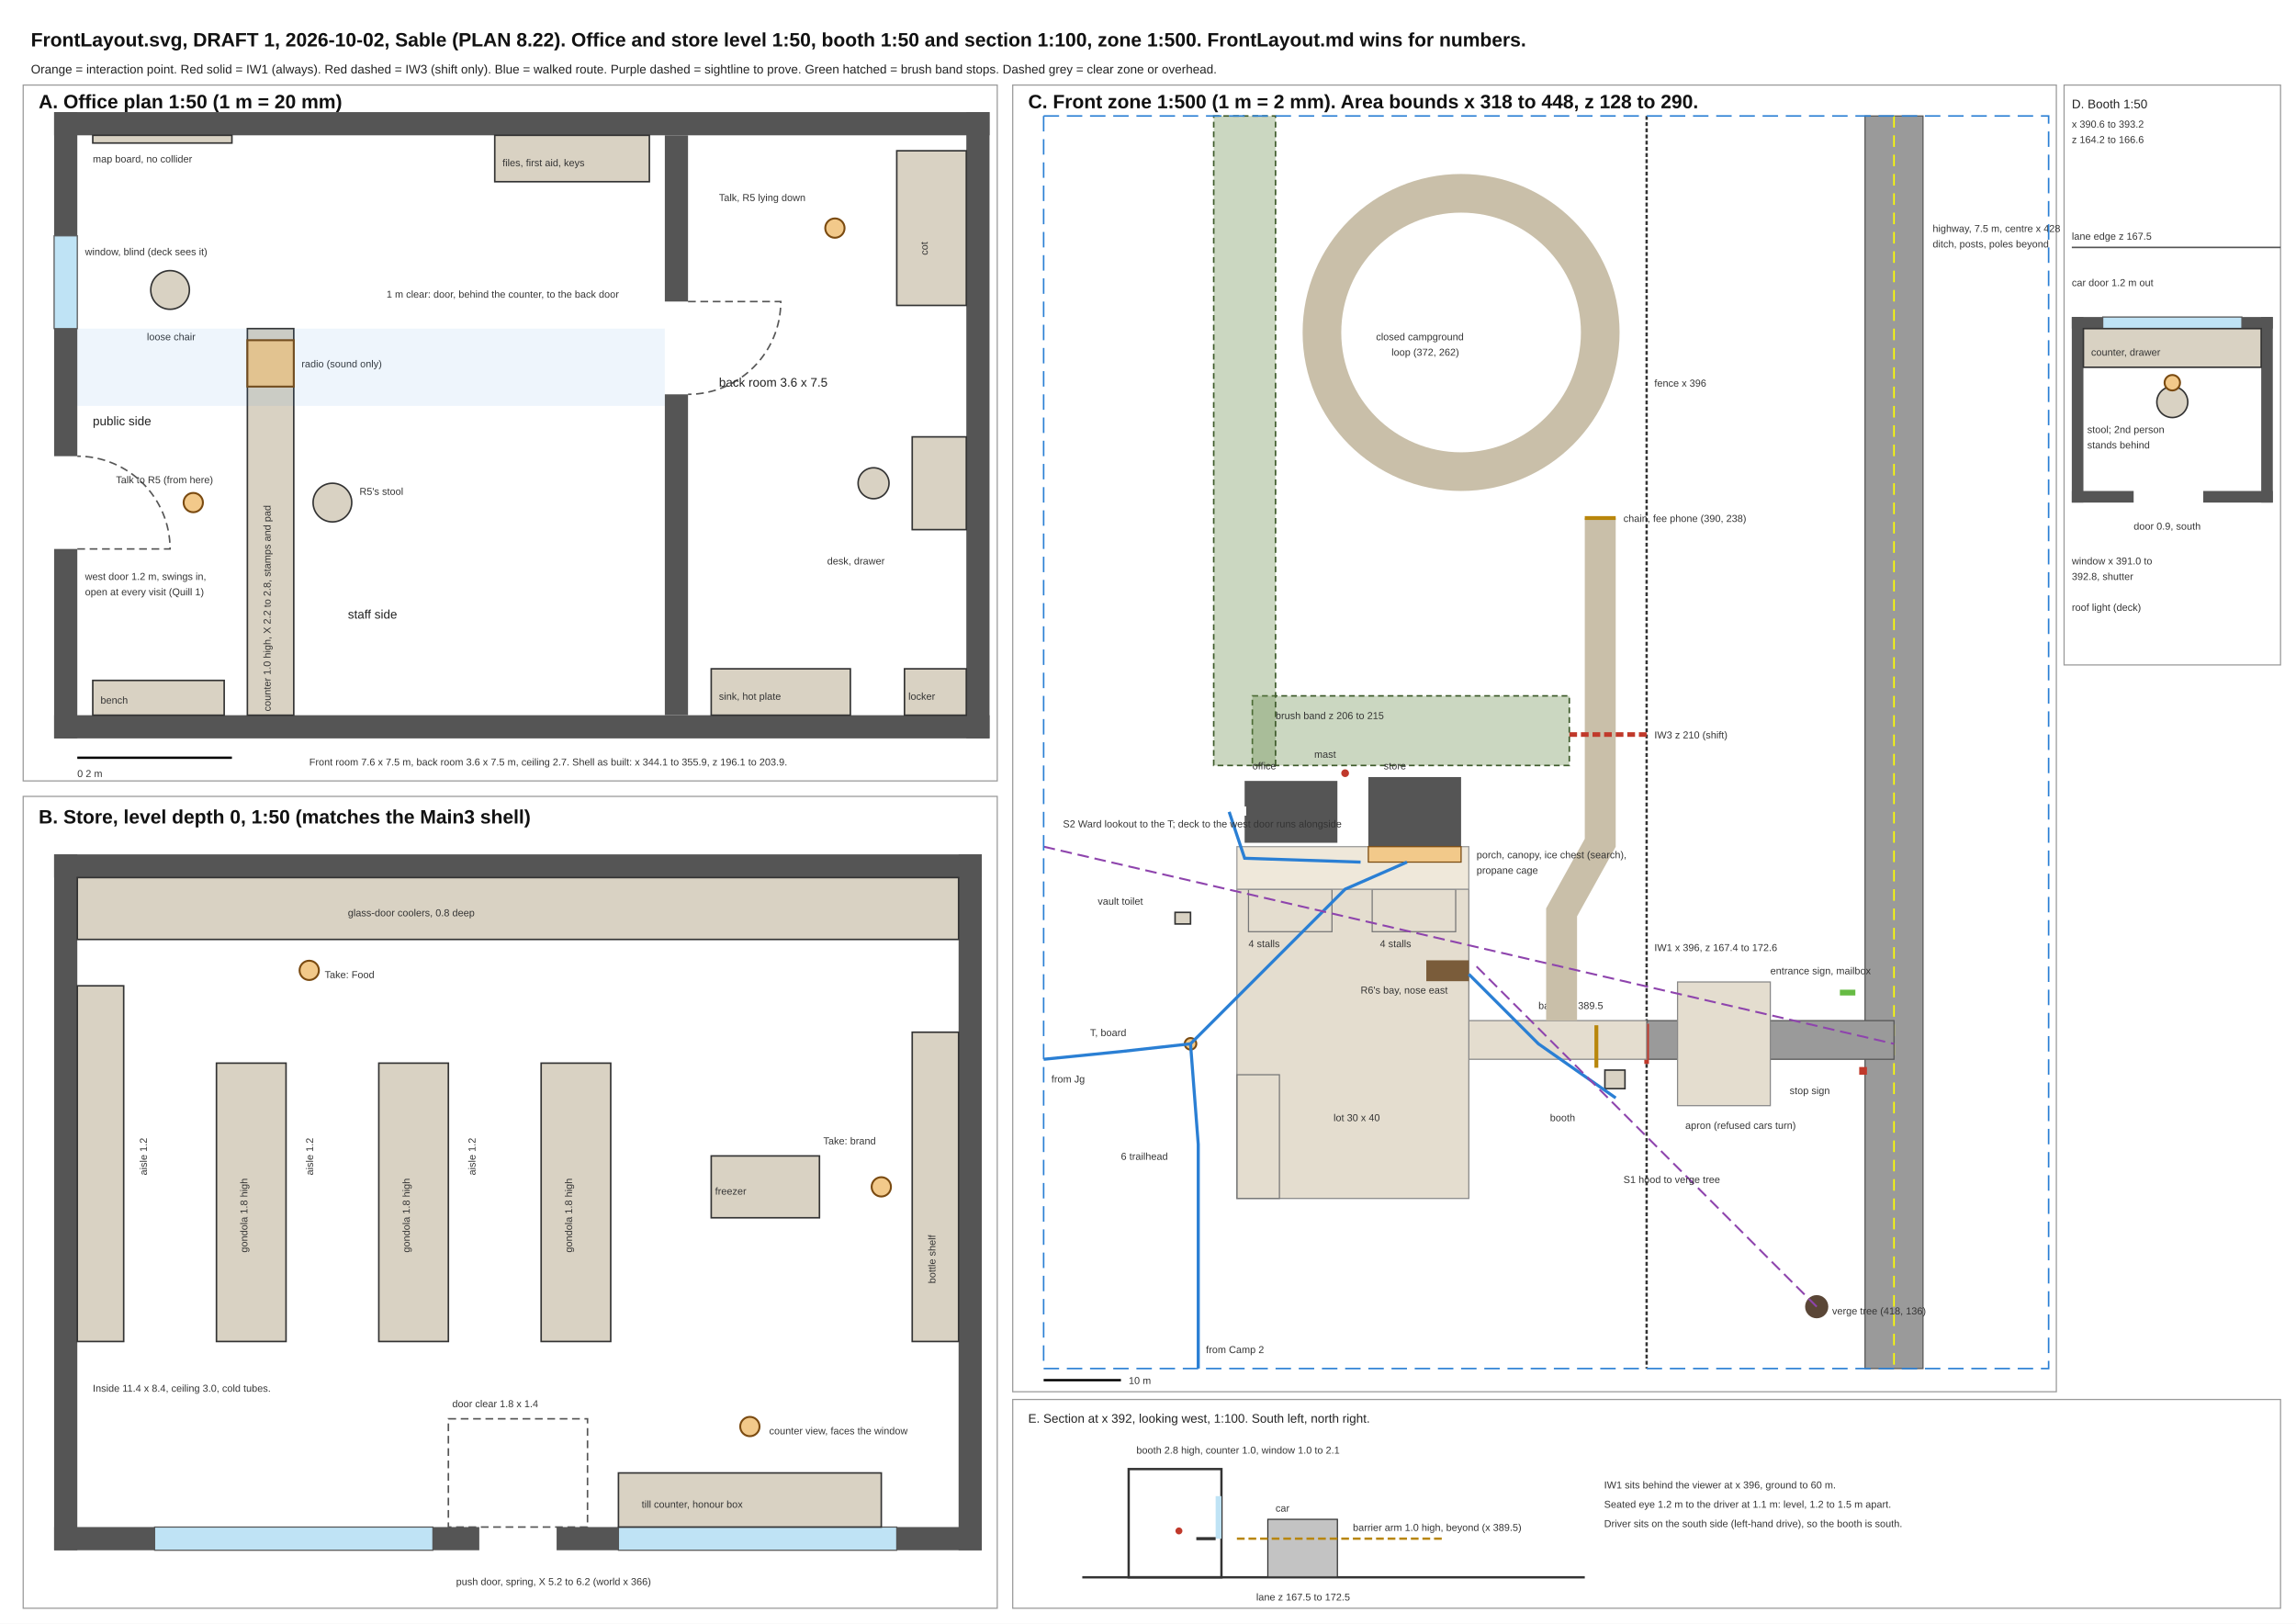
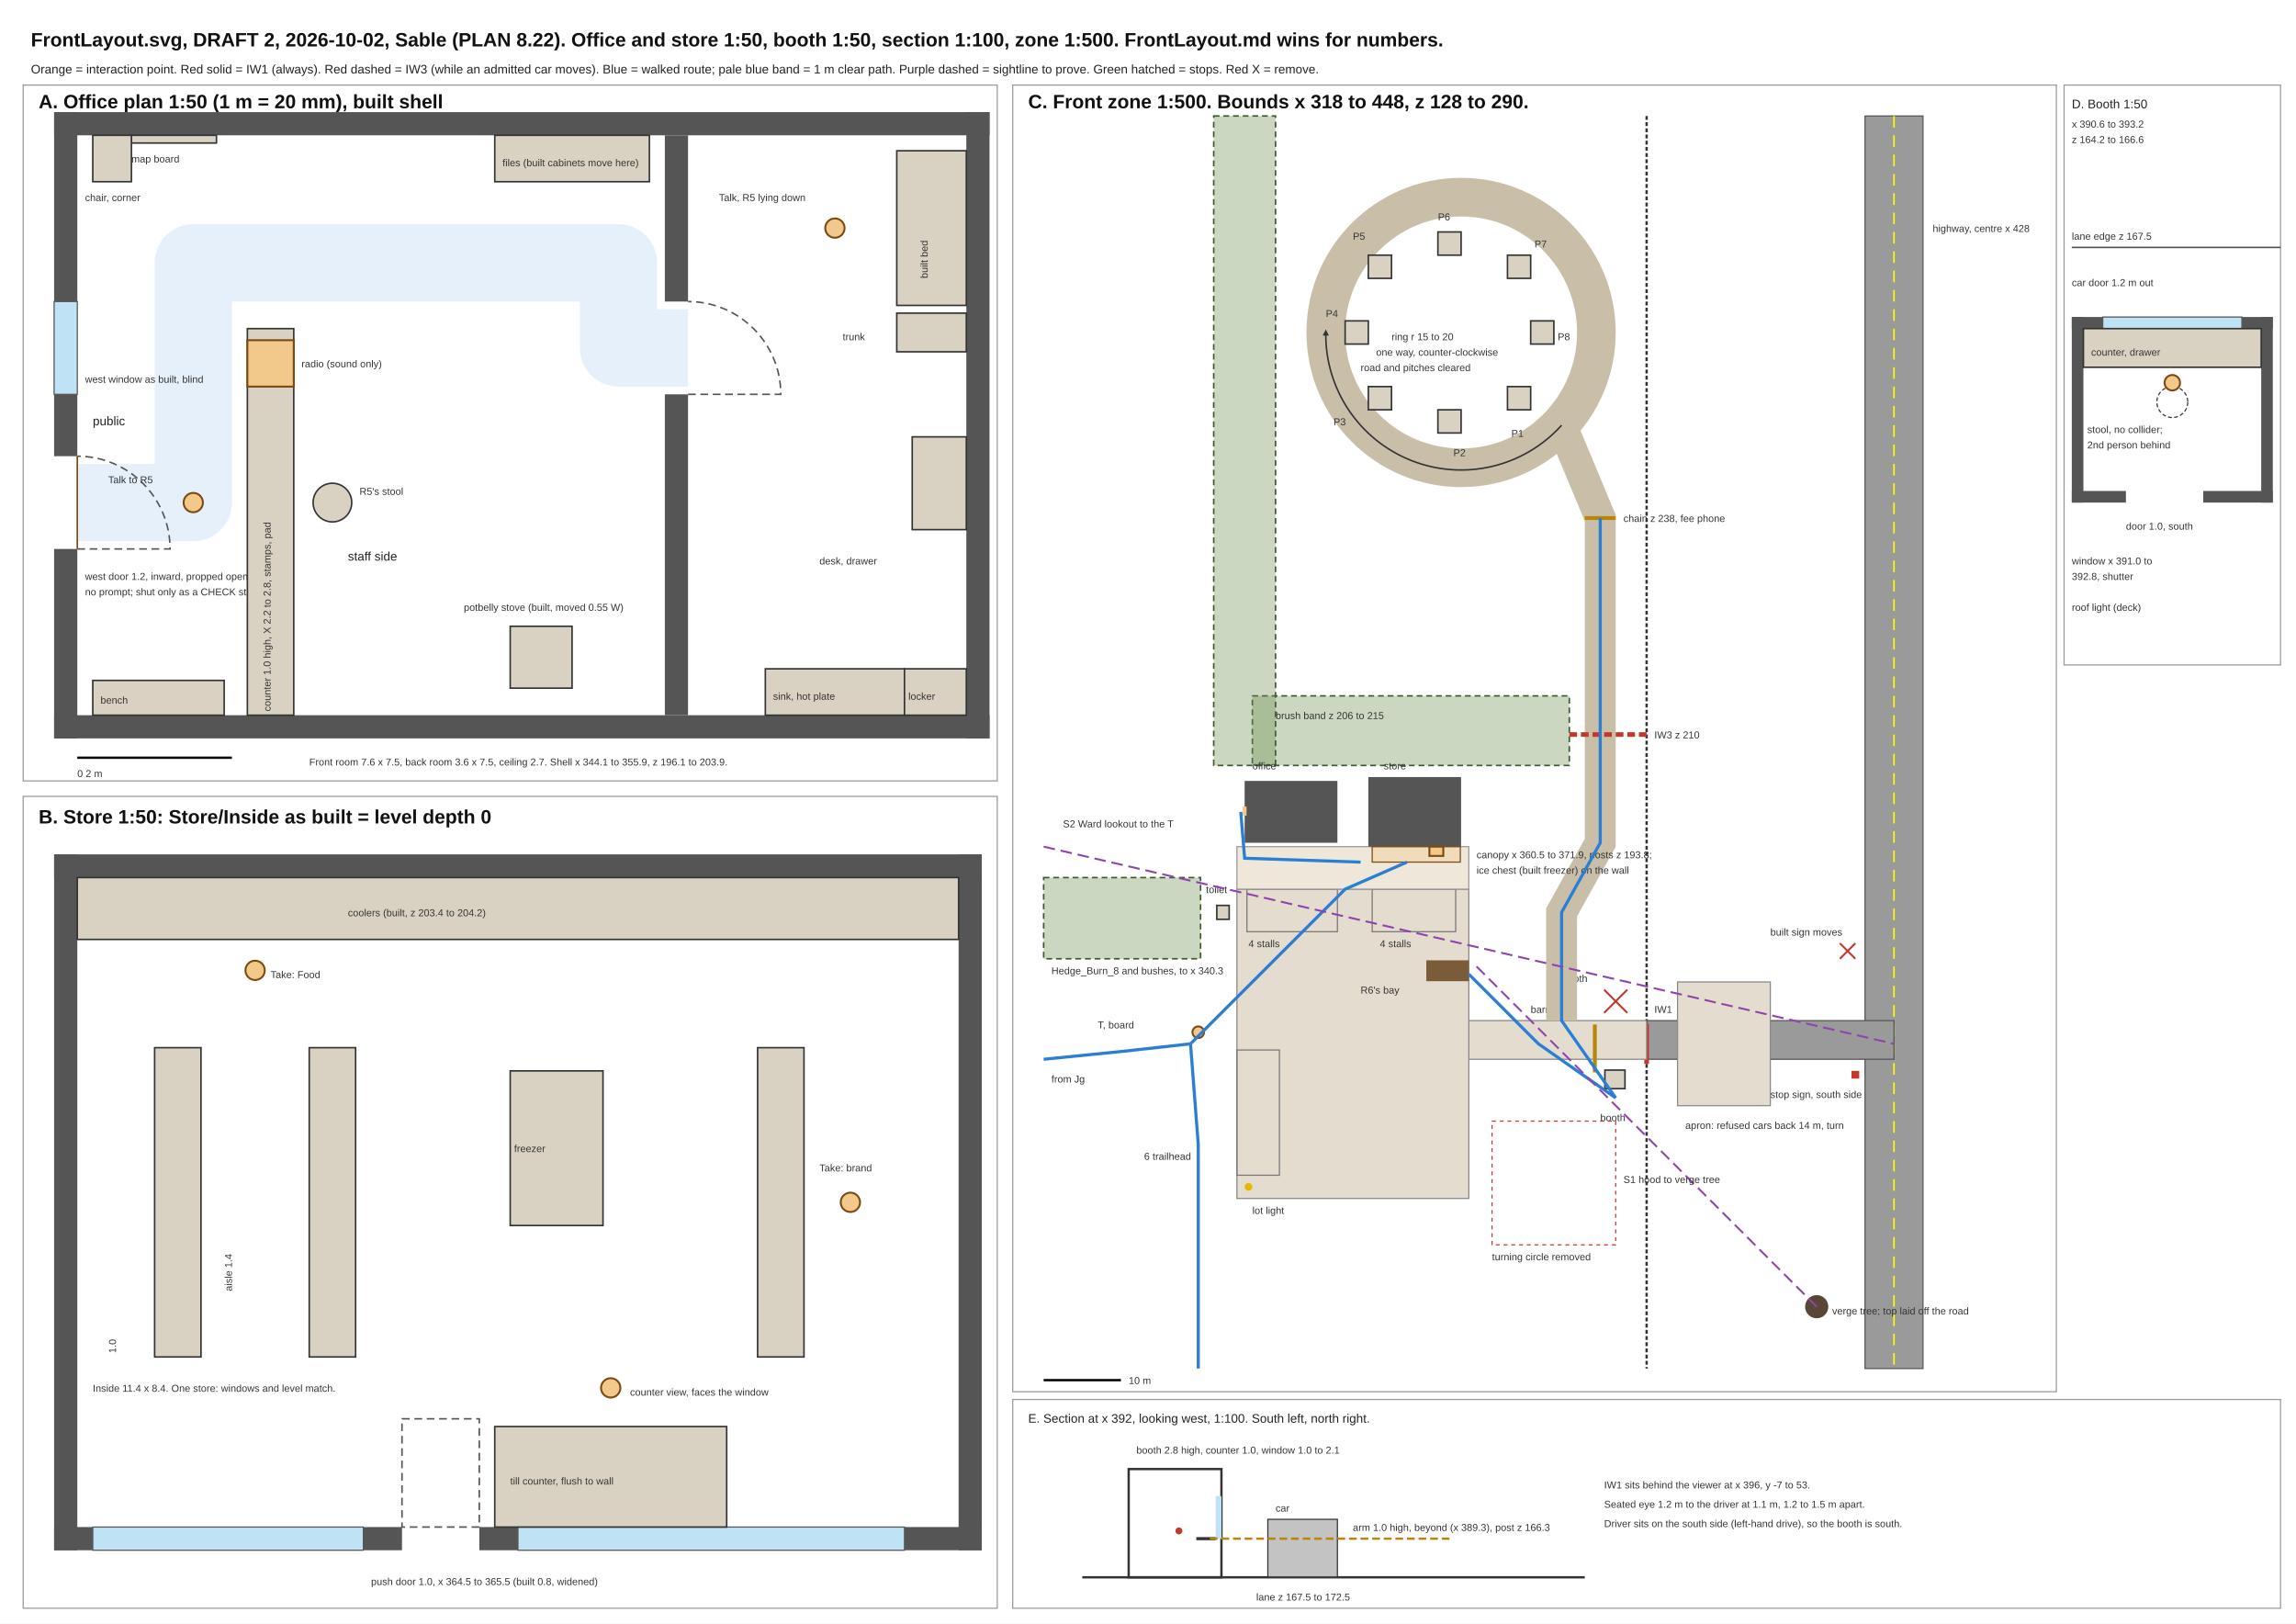
<svg xmlns="http://www.w3.org/2000/svg" width="594mm" height="420mm" viewBox="0 0 594 420" font-family="Arial, sans-serif">
  <style>
 .t{font-size:3.2px;fill:#222}
 .s{font-size:2.6px;fill:#333}
 .h{font-size:5px;font-weight:bold;fill:#111}
 .wall{fill:#555}
 .fur{fill:#d9d2c3;stroke:#333;stroke-width:0.4}
 .act{fill:#f2c98a;stroke:#7a4a10;stroke-width:0.5}
 .dash{fill:none;stroke:#555;stroke-width:0.4;stroke-dasharray:2 1.2}
 .hedge{fill:#6b8e4e;fill-opacity:0.35;stroke:#3d5a2a;stroke-width:0.4;stroke-dasharray:1.5 1}
 .grav{fill:#e4ddcf;stroke:#888;stroke-width:0.3}
 .road{fill:#9a9a9a;stroke:#555;stroke-width:0.3}
 .iw{stroke:#c0392b;stroke-width:1.2}
 .iws{stroke:#c0392b;stroke-width:1.2;stroke-dasharray:2 1}
 .route{fill:none;stroke:#2a7fd4;stroke-width:0.8}
+  .path{fill:none;stroke:#2a7fd4;stroke-width:20;stroke-opacity:0.12;stroke-linejoin:round}
 .sight{fill:none;stroke:#8e44ad;stroke-width:0.5;stroke-dasharray:3 1.5}
+  .gone{fill:none;stroke:#c0392b;stroke-width:0.5}
 .frame{fill:none;stroke:#999;stroke-width:0.3}
</style>
  <rect x="0" y="0" width="594" height="420" fill="#fff" />
-   <text x="8" y="12" class="h">FrontLayout.svg, DRAFT 1, 2026-10-02, Sable (PLAN 8.22). Office and store level 1:50, booth 1:50 and section 1:100, zone 1:500. FrontLayout.md wins for numbers.</text>
-   <text x="8" y="19" class="t">Orange = interaction point. Red solid = IW1 (always). Red dashed = IW3 (shift only). Blue = walked route. Purple dashed = sightline to prove. Green hatched = brush band stops. Dashed grey = clear zone or overhead.</text>
+   <text x="8" y="12" class="h">FrontLayout.svg, DRAFT 2, 2026-10-02, Sable (PLAN 8.22). Office and store 1:50, booth 1:50, section 1:100, zone 1:500. FrontLayout.md wins for numbers.</text>
+   <text x="8" y="19" class="t">Orange = interaction point. Red solid = IW1 (always). Red dashed = IW3 (while an admitted car moves). Blue = walked route; pale blue band = 1 m clear path. Purple dashed = sightline to prove. Green hatched = stops. Red X = remove.</text>
  <rect x="6" y="22" width="252" height="180" class="frame" />
-   <text x="10" y="28" class="h">A. Office plan 1:50 (1 m = 20 mm)</text>
+   <text x="10" y="28" class="h">A. Office plan 1:50 (1 m = 20 mm), built shell</text>
+   <path d="M20 130 H50 V68 H160 V90 H178" class="path" />
  <rect x="14" y="29" width="242" height="6" class="wall" />
  <rect x="14" y="185" width="242" height="6" class="wall" />
  <rect x="250" y="29" width="6" height="162" class="wall" />
  <rect x="14" y="142" width="6" height="49" class="wall" />
-   <rect x="14" y="85" width="6" height="33" class="wall" />
-   <rect x="14" y="29" width="6" height="32" class="wall" />
-   <rect x="14" y="61" width="6" height="24" fill="#bfe3f5" stroke="#555" stroke-width="0.3" />
-   <text x="22" y="66" class="s">window, blind (deck sees it)</text>
+   <rect x="14" y="102" width="6" height="16" class="wall" />
+   <rect x="14" y="29" width="6" height="49" class="wall" />
+   <rect x="14" y="78" width="6" height="24" fill="#bfe3f5" stroke="#555" stroke-width="0.3" />
+   <text x="22" y="99" class="s">west window as built, blind</text>
  <rect x="172" y="35" width="6" height="43" class="wall" />
  <rect x="172" y="102" width="6" height="83" class="wall" />
  <path d="M20 142 L44 142 A24 24 0 0 0 20 118" class="dash" />
-   <text x="22" y="150" class="s">west door 1.2 m, swings in,</text>
-   <text x="22" y="154" class="s">open at every visit (Quill 1)</text>
-   <path d="M178 78 L202 78 A24 24 0 0 1 178 102" class="dash" />
+   <line x1="20" y1="142" x2="20" y2="118" stroke="#7a4a10" stroke-width="0.4" />
+   <text x="22" y="150" class="s">west door 1.2, inward, propped open,</text>
+   <text x="22" y="154" class="s">no prompt; shut only as a CHECK state</text>
+   <path d="M178 102 L202 102 A24 24 0 0 0 178 78" class="dash" />
+   <rect x="34" y="35" width="22" height="2" class="fur" />
+   <text x="34" y="42" class="s">map board</text>
+   <rect x="24" y="35" width="10" height="12" class="fur" />
+   <text x="22" y="52" class="s">chair, corner</text>
  <rect x="24" y="176" width="34" height="9" class="fur" />
  <text x="26" y="182" class="s">bench</text>
-   <rect x="24" y="35" width="36" height="2" class="fur" />
-   <text x="24" y="42" class="s">map board, no collider</text>
-   <circle cx="44" cy="75" r="5" class="fur" />
-   <text x="38" y="88" class="s">loose chair</text>
  <rect x="64" y="85" width="12" height="100" class="fur" />
-   <text x="66" y="180" class="s" transform="rotate(-90 70 180)">counter 1.0 high, X 2.2 to 2.8, stamps and pad</text>
+   <text x="66" y="180" class="s" transform="rotate(-90 70 180)">counter 1.0 high, X 2.2 to 2.8, stamps, pad</text>
  <rect x="64" y="88" width="12" height="12" class="act" />
  <text x="78" y="95" class="s">radio (sound only)</text>
  <circle cx="86" cy="130" r="5" class="fur" />
  <text x="93" y="128" class="s">R5's stool</text>
  <circle cx="50" cy="130" r="2.5" class="act" />
-   <text x="30" y="125" class="s">Talk to R5 (from here)</text>
+   <text x="28" y="125" class="s">Talk to R5</text>
  <rect x="128" y="35" width="40" height="12" class="fur" />
-   <text x="130" y="43" class="s">files, first aid, keys</text>
-   <text x="90" y="160" class="t">staff side</text>
-   <text x="24" y="110" class="t">public side</text>
-   <rect x="20" y="85" width="152" height="20" fill="#2a7fd4" fill-opacity="0.08" />
-   <text x="100" y="77" class="s">1 m clear: door, behind the counter, to the back door</text>
+   <text x="130" y="43" class="s">files (built cabinets move here)</text>
+   <rect x="132" y="162" width="16" height="16" class="fur" />
+   <text x="120" y="158" class="s">potbelly stove (built, moved 0.55 W)</text>
+   <text x="90" y="145" class="t">staff side</text>
+   <text x="24" y="110" class="t">public</text>
  <rect x="232" y="39" width="18" height="40" class="fur" />
-   <text x="234" y="60" class="s" transform="rotate(-90 240 60)">cot</text>
+   <text x="234" y="66" class="s" transform="rotate(-90 240 66)">built bed</text>
  <circle cx="216" cy="59" r="2.5" class="act" />
  <text x="186" y="52" class="s">Talk, R5 lying down</text>
  <rect x="236" y="113" width="14" height="24" class="fur" />
-   <text x="214" y="146" class="s">desk, drawer</text>
-   <circle cx="226" cy="125" r="4" class="fur" />
-   <rect x="184" y="173" width="36" height="12" class="fur" />
-   <text x="186" y="181" class="s">sink, hot plate</text>
+   <text x="212" y="146" class="s">desk, drawer</text>
+   <rect x="232" y="81" width="18" height="10" class="fur" />
+   <text x="218" y="88" class="s">trunk</text>
+   <rect x="198" y="173" width="36" height="12" class="fur" />
+   <text x="200" y="181" class="s">sink, hot plate</text>
  <rect x="234" y="173" width="16" height="12" class="fur" />
  <text x="235" y="181" class="s">locker</text>
-   <text x="186" y="100" class="t">back room 3.6 x 7.5</text>
-   <text x="80" y="198" class="s">Front room 7.6 x 7.5 m, back room 3.6 x 7.5 m, ceiling 2.7. Shell as built: x 344.1 to 355.9, z 196.1 to 203.9.</text>
+   <text x="80" y="198" class="s">Front room 7.6 x 7.5, back room 3.6 x 7.5, ceiling 2.7. Shell x 344.1 to 355.9, z 196.1 to 203.9.</text>
  <line x1="20" y1="196" x2="60" y2="196" stroke="#000" stroke-width="0.6" />
  <text x="20" y="201" class="s">0      2 m</text>
  <rect x="6" y="206" width="252" height="210" class="frame" />
-   <text x="10" y="213" class="h">B. Store, level depth 0, 1:50 (matches the Main3 shell)</text>
+   <text x="10" y="213" class="h">B. Store 1:50: Store/Inside as built = level depth 0</text>
  <rect x="14" y="221" width="240" height="6" class="wall" />
  <rect x="14" y="221" width="6" height="180" class="wall" />
  <rect x="248" y="221" width="6" height="180" class="wall" />
-   <rect x="14" y="395" width="26" height="6" class="wall" />
-   <rect x="40" y="395" width="72" height="6" fill="#bfe3f5" stroke="#555" stroke-width="0.3" />
-   <rect x="112" y="395" width="12" height="6" class="wall" />
-   <rect x="144" y="395" width="16" height="6" class="wall" />
-   <rect x="160" y="395" width="72" height="6" fill="#bfe3f5" stroke="#555" stroke-width="0.3" />
-   <rect x="232" y="395" width="22" height="6" class="wall" />
-   <text x="118" y="410" class="s">push door, spring, X 5.2 to 6.2 (world x 366)</text>
-   <rect x="116" y="367" width="36" height="28" class="dash" />
-   <text x="117" y="364" class="s">door clear 1.8 x 1.4</text>
+   <rect x="14" y="395" width="10" height="6" class="wall" />
+   <rect x="24" y="395" width="70" height="6" fill="#bfe3f5" stroke="#555" stroke-width="0.3" />
+   <rect x="94" y="395" width="10" height="6" class="wall" />
+   <rect x="124" y="395" width="10" height="6" class="wall" />
+   <rect x="134" y="395" width="100" height="6" fill="#bfe3f5" stroke="#555" stroke-width="0.3" />
+   <rect x="234" y="395" width="20" height="6" class="wall" />
+   <text x="96" y="410" class="s">push door 1.0, x 364.5 to 365.5 (built 0.8, widened)</text>
+   <rect x="104" y="367" width="20" height="28" class="dash" />
  <rect x="20" y="227" width="228" height="16" class="fur" />
-   <text x="90" y="237" class="s">glass-door coolers, 0.8 deep</text>
-   <circle cx="80" cy="251" r="2.5" class="act" />
-   <text x="84" y="253" class="s">Take: Food</text>
-   <rect x="20" y="255" width="12" height="92" class="fur" />
-   <rect x="56" y="275" width="18" height="72" class="fur" />
-   <rect x="98" y="275" width="18" height="72" class="fur" />
-   <rect x="140" y="275" width="18" height="72" class="fur" />
-   <text x="60" y="320" class="s" transform="rotate(-90 64 320)">gondola 1.8 high</text>
-   <text x="102" y="320" class="s" transform="rotate(-90 106 320)">gondola 1.8 high</text>
-   <text x="144" y="320" class="s" transform="rotate(-90 148 320)">gondola 1.8 high</text>
-   <text x="34" y="300" class="s" transform="rotate(-90 38 300)">aisle 1.2</text>
-   <text x="77" y="300" class="s" transform="rotate(-90 81 300)">aisle 1.2</text>
-   <text x="119" y="300" class="s" transform="rotate(-90 123 300)">aisle 1.2</text>
-   <rect x="184" y="299" width="28" height="16" class="fur" />
-   <text x="185" y="309" class="s">freezer</text>
-   <rect x="236" y="267" width="12" height="80" class="fur" />
-   <text x="240" y="330" class="s" transform="rotate(-90 242 330)">bottle shelf</text>
-   <circle cx="228" cy="307" r="2.5" class="act" />
-   <text x="213" y="296" class="s">Take: brand</text>
-   <rect x="160" y="381" width="68" height="14" class="fur" />
-   <text x="166" y="390" class="s">till counter, honour box</text>
-   <circle cx="194" cy="369" r="2.5" class="act" />
-   <text x="199" y="371" class="s">counter view, faces the window</text>
-   <text x="24" y="360" class="s">Inside 11.4 x 8.4, ceiling 3.0, cold tubes.</text>
+   <text x="90" y="237" class="s">coolers (built, z 203.4 to 204.2)</text>
+   <circle cx="66" cy="251" r="2.5" class="act" />
+   <text x="70" y="253" class="s">Take: Food</text>
+   <rect x="40" y="271" width="12" height="80" class="fur" />
+   <rect x="80" y="271" width="12" height="80" class="fur" />
+   <rect x="196" y="271" width="12" height="80" class="fur" />
+   <text x="56" y="330" class="s" transform="rotate(-90 60 330)">aisle 1.4</text>
+   <text x="10" y="330" class="s" transform="rotate(-90 30 330)">1.0</text>
+   <rect x="132" y="277" width="24" height="40" class="fur" />
+   <text x="133" y="298" class="s">freezer</text>
+   <circle cx="220" cy="311" r="2.5" class="act" />
+   <text x="212" y="303" class="s">Take: brand</text>
+   <rect x="128" y="369" width="60" height="26" class="fur" />
+   <text x="132" y="384" class="s">till counter, flush to wall</text>
+   <circle cx="158" cy="359" r="2.5" class="act" />
+   <text x="163" y="361" class="s">counter view, faces the window</text>
+   <text x="24" y="360" class="s">Inside 11.4 x 8.4. One store: windows and level match.</text>
  <rect x="262" y="22" width="270" height="338" class="frame" />
-   <text x="266" y="28" class="h">C. Front zone 1:500 (1 m = 2 mm). Area bounds x 318 to 448, z 128 to 290.</text>
+   <text x="266" y="28" class="h">C. Front zone 1:500. Bounds x 318 to 448, z 128 to 290.</text>
  <rect x="482.5" y="30" width="15" height="324" class="road" />
  <line x1="490" y1="30" x2="490" y2="354" stroke="#ff0" stroke-width="0.4" stroke-dasharray="3 2" />
-   <text x="500" y="60" class="s">highway, 7.5 m, centre x 428</text>
-   <text x="500" y="64" class="s">ditch, posts, poles beyond</text>
+   <text x="500" y="60" class="s">highway, centre x 428</text>
  <rect x="426" y="264" width="64" height="10" class="road" />
  <rect x="434" y="254" width="24" height="32" class="grav" />
-   <text x="436" y="292" class="s">apron (refused cars turn)</text>
-   <rect x="481" y="276" width="2" height="2" fill="#c0392b" />
-   <text x="463" y="283" class="s">stop sign</text>
-   <rect x="476" y="256" width="4" height="1.5" fill="#6b4" />
-   <text x="458" y="252" class="s">entrance sign, mailbox</text>
+   <text x="436" y="292" class="s">apron: refused cars back 14 m, turn</text>
+   <rect x="479" y="277" width="2" height="2" fill="#c0392b" />
+   <text x="458" y="284" class="s">stop sign, south side</text>
+   <line x1="476" y1="244" x2="480" y2="248" class="gone" />
+   <line x1="480" y1="244" x2="476" y2="248" class="gone" />
+   <text x="458" y="242" class="s">built sign moves</text>
  <circle cx="470" cy="338" r="3" fill="#5a4636" />
-   <text x="474" y="340" class="s">verge tree (418, 136)</text>
+   <text x="474" y="340" class="s">verge tree; top laid off the road</text>
  <line x1="426" y1="30" x2="426" y2="264.8" stroke="#333" stroke-width="0.6" stroke-dasharray="1 0.6" />
  <line x1="426" y1="275.2" x2="426" y2="354" stroke="#333" stroke-width="0.6" stroke-dasharray="1 0.6" />
-   <text x="428" y="100" class="s">fence x 396</text>
  <line x1="426" y1="264.8" x2="426" y2="275.2" class="iw" />
-   <text x="428" y="246" class="s">IW1 x 396, z 167.4 to 172.6</text>
+   <text x="428" y="262" class="s">IW1</text>
  <rect x="380" y="264" width="46" height="10" class="grav" />
-   <line x1="413" y1="276.2" x2="413" y2="265.2" stroke="#b8860b" stroke-width="1" />
-   <text x="398" y="261" class="s">barrier x 389.5</text>
+   <line x1="412.6" y1="277.4" x2="412.6" y2="265" stroke="#b8860b" stroke-width="1" />
+   <text x="396" y="262" class="s">barrier</text>
  <rect x="415.2" y="276.8" width="5.2" height="4.8" class="fur" />
-   <text x="401" y="290" class="s">booth</text>
-   <path d="M404 264 L404 236 L414 218 L414 134" fill="none" stroke="#c9bfa9" stroke-width="8" />
-   <circle cx="378" cy="86" r="36" fill="none" stroke="#c9bfa9" stroke-width="10" />
-   <text x="356" y="88" class="s">closed campground</text>
-   <text x="360" y="92" class="s">loop (372, 262)</text>
+   <text x="414" y="290" class="s">booth</text>
+   <line x1="415" y1="256" x2="421" y2="262" class="gone" />
+   <line x1="421" y1="256" x2="415" y2="262" class="gone" />
+   <text x="400" y="254" class="s">old booth</text>
+   <rect x="386" y="290" width="32" height="32" fill="none" stroke="#c0392b" stroke-width="0.3" stroke-dasharray="1 1" />
+   <text x="386" y="326" class="s">turning circle removed</text>
+   <path d="M404 264 L404 236 L414 218 L414 134 L404 110" fill="none" stroke="#c9bfa9" stroke-width="8" />
+   <circle cx="378" cy="86" r="35" fill="none" stroke="#c9bfa9" stroke-width="10" />
+   <g class="fur">
+     <rect x="372" y="60" width="6" height="6" />
+     <rect x="390" y="66" width="6" height="6" />
+     <rect x="396" y="83" width="6" height="6" />
+     <rect x="390" y="100" width="6" height="6" />
+     <rect x="372" y="106" width="6" height="6" />
+     <rect x="354" y="100" width="6" height="6" />
+     <rect x="348" y="83" width="6" height="6" />
+     <rect x="354" y="66" width="6" height="6" />
+   </g>
+   <text x="391" y="113" class="s">P1</text>
+   <text x="376" y="118" class="s">P2</text>
+   <text x="345" y="110" class="s">P3</text>
+   <text x="343" y="82" class="s">P4</text>
+   <text x="350" y="62" class="s">P5</text>
+   <text x="372" y="57" class="s">P6</text>
+   <text x="397" y="64" class="s">P7</text>
+   <text x="403" y="88" class="s">P8</text>
+   <path d="M404 110 A35 35 0 0 1 343 86" fill="none" stroke="#333" stroke-width="0.4" marker-end="url(#a)" />
+   <defs>
+     <marker id="a" markerWidth="4" markerHeight="4" refX="2" refY="2" orient="auto">
+       <path d="M0 0 L4 2 L0 4 z" fill="#333" />
+     </marker>
+   </defs>
+   <text x="360" y="88" class="s">ring r 15 to 20</text>
+   <text x="356" y="92" class="s">one way, counter-clockwise</text>
+   <text x="352" y="96" class="s">road and pitches cleared</text>
  <line x1="410" y1="134" x2="418" y2="134" stroke="#b8860b" stroke-width="1" />
-   <text x="420" y="135" class="s">chain, fee phone (390, 238)</text>
+   <text x="420" y="135" class="s">chain z 238, fee phone</text>
  <line x1="406" y1="190" x2="426" y2="190" class="iws" />
-   <text x="428" y="191" class="s">IW3 z 210 (shift)</text>
+   <text x="428" y="191" class="s">IW3 z 210</text>
  <rect x="324" y="180" width="82" height="18" class="hedge" />
  <text x="330" y="186" class="s">brush band z 206 to 215</text>
  <rect x="314" y="30" width="16" height="168" class="hedge" />
+   <rect x="270" y="227" width="40.6" height="21" class="hedge" />
+   <text x="272" y="252" class="s">Hedge_Burn_8 and bushes, to x 340.3</text>
  <rect x="320" y="230" width="60" height="80" class="grav" />
-   <text x="345" y="290" class="s">lot 30 x 40</text>
  <g stroke="#777" stroke-width="0.3" fill="none">
-     <rect x="323" y="230" width="21.6" height="11" />
+     <rect x="322.6" y="230" width="23.4" height="11" />
    <rect x="355" y="230" width="21.6" height="11" />
-     <rect x="320" y="278" width="11" height="32" />
+     <rect x="320" y="271.6" width="11" height="32.4" />
  </g>
  <text x="323" y="245" class="s">4 stalls</text>
  <text x="357" y="245" class="s">4 stalls</text>
-   <text x="290" y="300" class="s">6 trailhead</text>
+   <text x="296" y="300" class="s">6 trailhead</text>
+   <circle cx="323" cy="307" r="1" fill="#e6b800" />
+   <text x="324" y="314" class="s">lot light</text>
  <rect x="369" y="248.4" width="11" height="5.4" fill="#7a5c3a" />
-   <text x="352" y="257" class="s">R6's bay, nose east</text>
+   <text x="352" y="257" class="s">R6's bay</text>
  <rect x="320" y="219" width="60" height="11" fill="#efe8da" stroke="#999" stroke-width="0.3" />
  <rect x="322" y="202" width="24" height="16" class="wall" />
  <text x="324" y="199" class="s">office</text>
-   <line x1="322" y1="208.6" x2="322" y2="211" stroke="#fff" stroke-width="0.8" />
-   <circle cx="348" cy="200" r="1" fill="#c0392b" />
-   <text x="340" y="196" class="s">mast</text>
+   <line x1="322" y1="208.6" x2="322" y2="211" stroke="#f2c98a" stroke-width="1" />
  <rect x="354" y="201" width="24" height="18" class="wall" />
  <text x="358" y="199" class="s">store</text>
-   <rect x="354" y="219" width="24" height="4" fill="#f2c98a" stroke="#7a4a10" stroke-width="0.3" />
-   <text x="382" y="222" class="s">porch, canopy, ice chest (search),</text>
-   <text x="382" y="226" class="s">propane cage</text>
-   <rect x="304" y="236" width="4" height="3" class="fur" />
-   <text x="284" y="234" class="s">vault toilet</text>
-   <circle cx="308" cy="270" r="1.5" class="act" />
-   <text x="282" y="268" class="s">T, board</text>
+   <rect x="355" y="219" width="22.8" height="4" fill="#f2c98a" fill-opacity="0.4" stroke="#7a4a10" stroke-width="0.3" />
+   <rect x="369.8" y="219" width="3.6" height="2.4" class="act" />
+   <text x="382" y="222" class="s">canopy x 360.5 to 371.9, posts z 193.8;</text>
+   <text x="382" y="226" class="s">ice chest (built freezer) on the wall</text>
+   <rect x="314.8" y="234.2" width="3.2" height="3.6" class="fur" />
+   <text x="312" y="231" class="s">toilet</text>
+   <circle cx="310" cy="267" r="1.5" class="act" />
+   <text x="284" y="266" class="s">T, board</text>
  <path d="M270 274 L290 272 L308 270" class="route" />
  <text x="272" y="280" class="s">from Jg</text>
  <path d="M310 354 L310 314 L310 296 L308 270" class="route" />
-   <text x="312" y="350" class="s">from Camp 2</text>
  <path d="M308 270 L348 230 L364 223" class="route" />
-   <path d="M352 223 L322 222 L318 210" class="route" />
+   <path d="M352 223 L322 222 L321 210" class="route" />
  <path d="M380 252 L398 270 L418 284" class="route" />
+   <path d="M418 284 L404 264 L404 236 L414 218 L414 134" class="route" />
  <path d="M382 250 L470 338" class="sight" />
  <text x="420" y="306" class="s">S1 hood to verge tree</text>
  <path d="M270 219 L490 270" class="sight" />
-   <text x="275" y="214" class="s">S2 Ward lookout to the T; deck to the west door runs alongside</text>
-   <rect x="270" y="30" width="260" height="324" fill="none" stroke="#2a7fd4" stroke-width="0.4" stroke-dasharray="4 2" />
+   <text x="275" y="214" class="s">S2 Ward lookout to the T</text>
  <line x1="270" y1="357" x2="290" y2="357" stroke="#000" stroke-width="0.6" />
  <text x="292" y="358" class="s">10 m</text>
  <rect x="534" y="22" width="56" height="150" class="frame" />
  <text x="536" y="28" class="t">D. Booth 1:50</text>
  <text x="536" y="33" class="s">x 390.6 to 393.2</text>
  <text x="536" y="37" class="s">z 164.2 to 166.6</text>
  <text x="536" y="62" class="s">lane edge z 167.5</text>
  <line x1="536" y1="64" x2="590" y2="64" stroke="#555" stroke-width="0.4" />
  <text x="536" y="74" class="s">car door 1.2 m out</text>
  <rect x="536" y="82" width="52" height="3" class="wall" />
  <rect x="544" y="82" width="36" height="3" fill="#bfe3f5" stroke="#555" stroke-width="0.3" />
  <rect x="536" y="82" width="3" height="48" class="wall" />
  <rect x="585" y="82" width="3" height="48" class="wall" />
-   <rect x="536" y="127" width="16" height="3" class="wall" />
+   <rect x="536" y="127" width="14" height="3" class="wall" />
  <rect x="570" y="127" width="18" height="3" class="wall" />
  <rect x="539" y="85" width="46" height="10" class="fur" />
  <text x="541" y="92" class="s">counter, drawer</text>
-   <circle cx="562" cy="104" r="4" class="fur" />
+   <circle cx="562" cy="104" r="4" fill="none" stroke="#333" stroke-width="0.3" stroke-dasharray="1 0.6" />
  <circle cx="562" cy="99" r="2" class="act" />
-   <text x="540" y="112" class="s">stool; 2nd person</text>
-   <text x="540" y="116" class="s">stands behind</text>
-   <text x="552" y="137" class="s">door 0.9, south</text>
+   <text x="540" y="112" class="s">stool, no collider;</text>
+   <text x="540" y="116" class="s">2nd person behind</text>
+   <text x="550" y="137" class="s">door 1.0, south</text>
  <text x="536" y="146" class="s">window x 391.0 to</text>
  <text x="536" y="150" class="s">392.8, shutter</text>
  <text x="536" y="158" class="s">roof light (deck)</text>
  <rect x="262" y="362" width="328" height="54" class="frame" />
  <text x="266" y="368" class="t">E. Section at x 392, looking west, 1:100. South left, north right.</text>
  <line x1="280" y1="408" x2="410" y2="408" stroke="#333" stroke-width="0.6" />
  <rect x="292" y="380" width="24" height="28" fill="none" stroke="#333" stroke-width="0.6" />
  <rect x="314.5" y="387" width="1.5" height="11" fill="#bfe3f5" />
  <line x1="309.5" y1="398" x2="314.5" y2="398" stroke="#333" stroke-width="0.8" />
  <circle cx="305" cy="396" r="0.9" fill="#c0392b" />
  <text x="294" y="376" class="s">booth 2.8 high, counter 1.0, window 1.0 to 2.1</text>
  <rect x="328" y="393" width="18" height="15" fill="#888" fill-opacity="0.5" stroke="#333" stroke-width="0.3" />
  <text x="330" y="391" class="s">car</text>
-   <line x1="320" y1="398" x2="374" y2="398" stroke="#b8860b" stroke-width="0.6" stroke-dasharray="2 1" />
-   <text x="350" y="396" class="s">barrier arm 1.0 high, beyond (x 389.5)</text>
+   <line x1="313" y1="398" x2="375" y2="398" stroke="#b8860b" stroke-width="0.6" stroke-dasharray="2 1" />
+   <text x="350" y="396" class="s">arm 1.0 high, beyond (x 389.3), post z 166.3</text>
  <text x="325" y="414" class="s">lane z 167.5 to 172.5</text>
-   <text x="415" y="385" class="s">IW1 sits behind the viewer at x 396, ground to 60 m.</text>
-   <text x="415" y="390" class="s">Seated eye 1.2 m to the driver at 1.1 m: level, 1.2 to 1.5 m apart.</text>
+   <text x="415" y="385" class="s">IW1 sits behind the viewer at x 396, y -7 to 53.</text>
+   <text x="415" y="390" class="s">Seated eye 1.2 m to the driver at 1.1 m, 1.2 to 1.5 m apart.</text>
  <text x="415" y="395" class="s">Driver sits on the south side (left-hand drive), so the booth is south.</text>
</svg>
